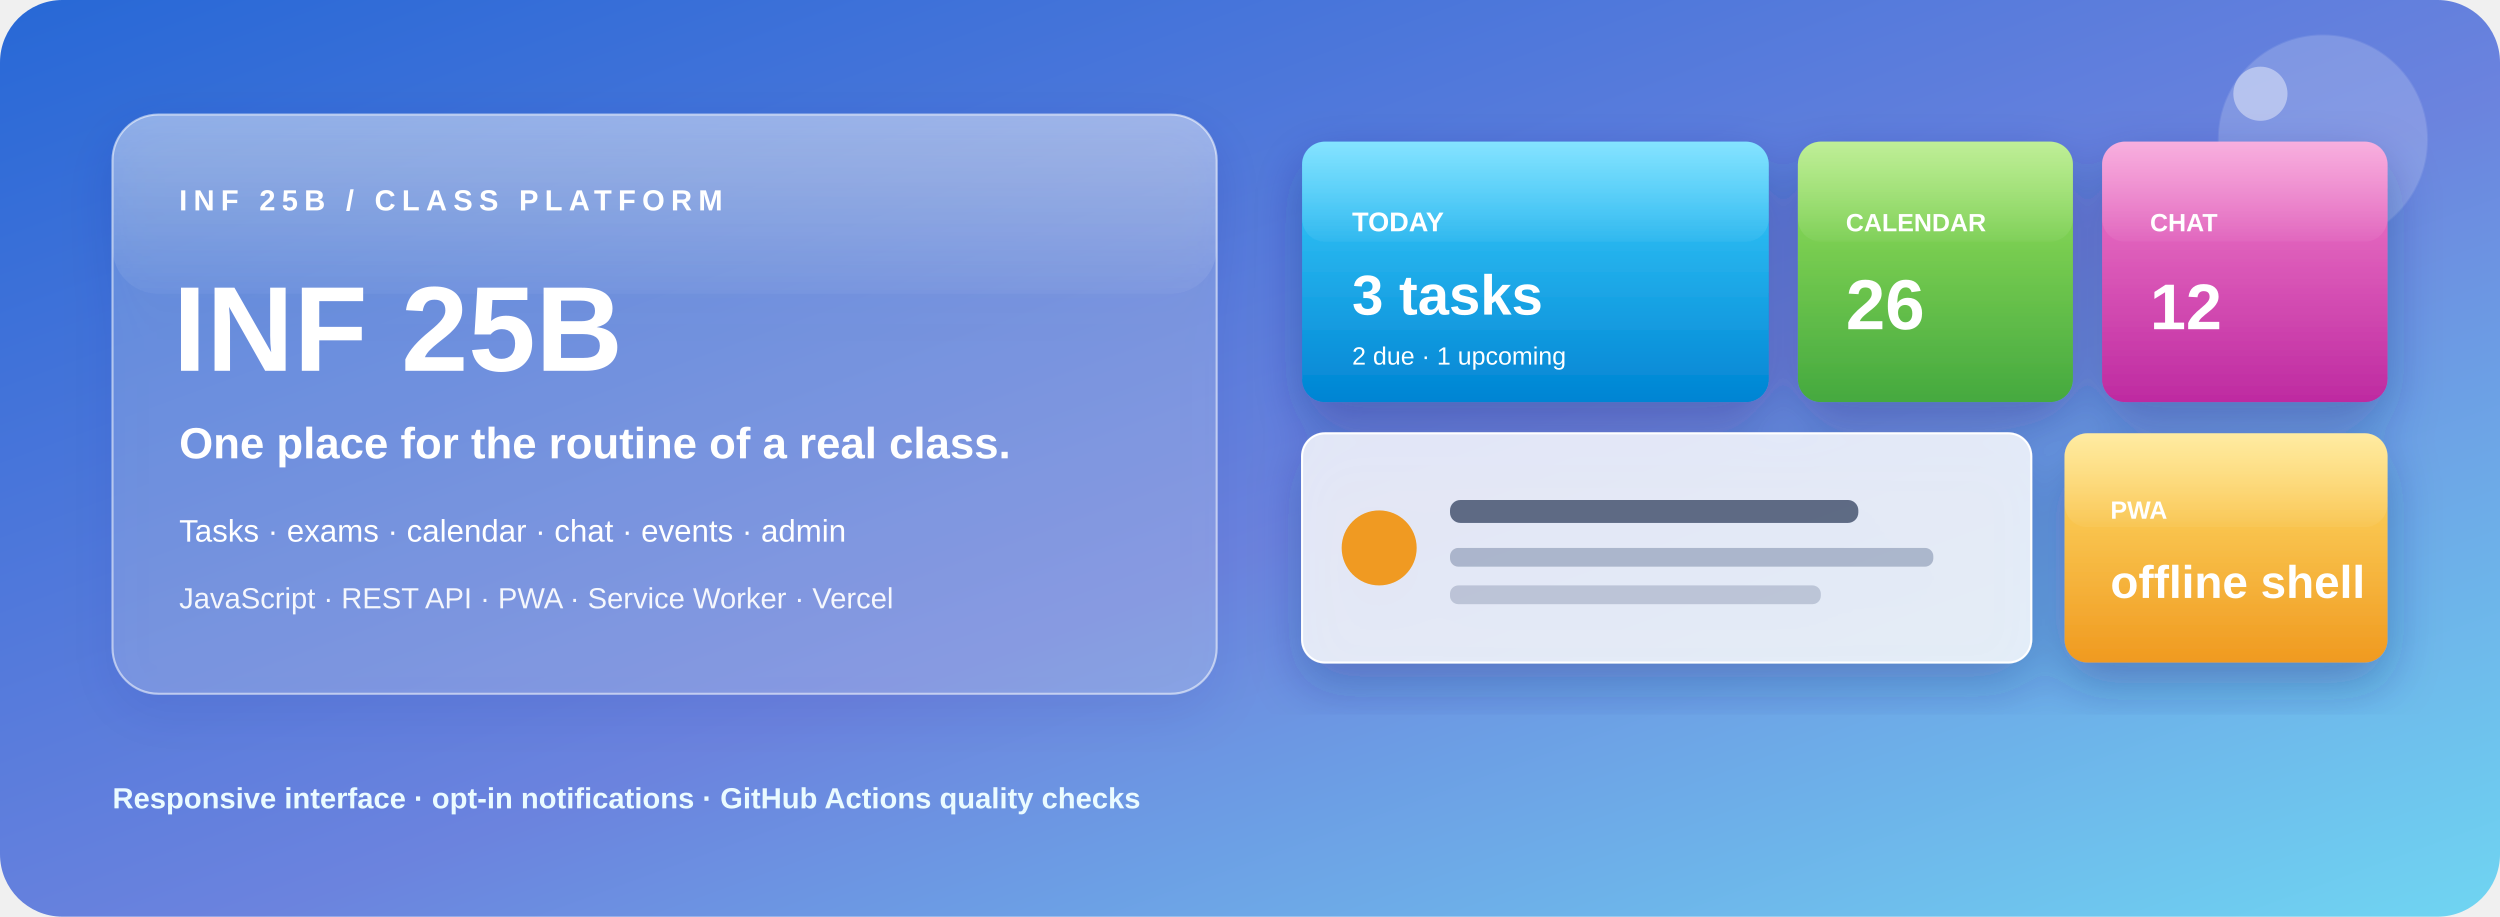
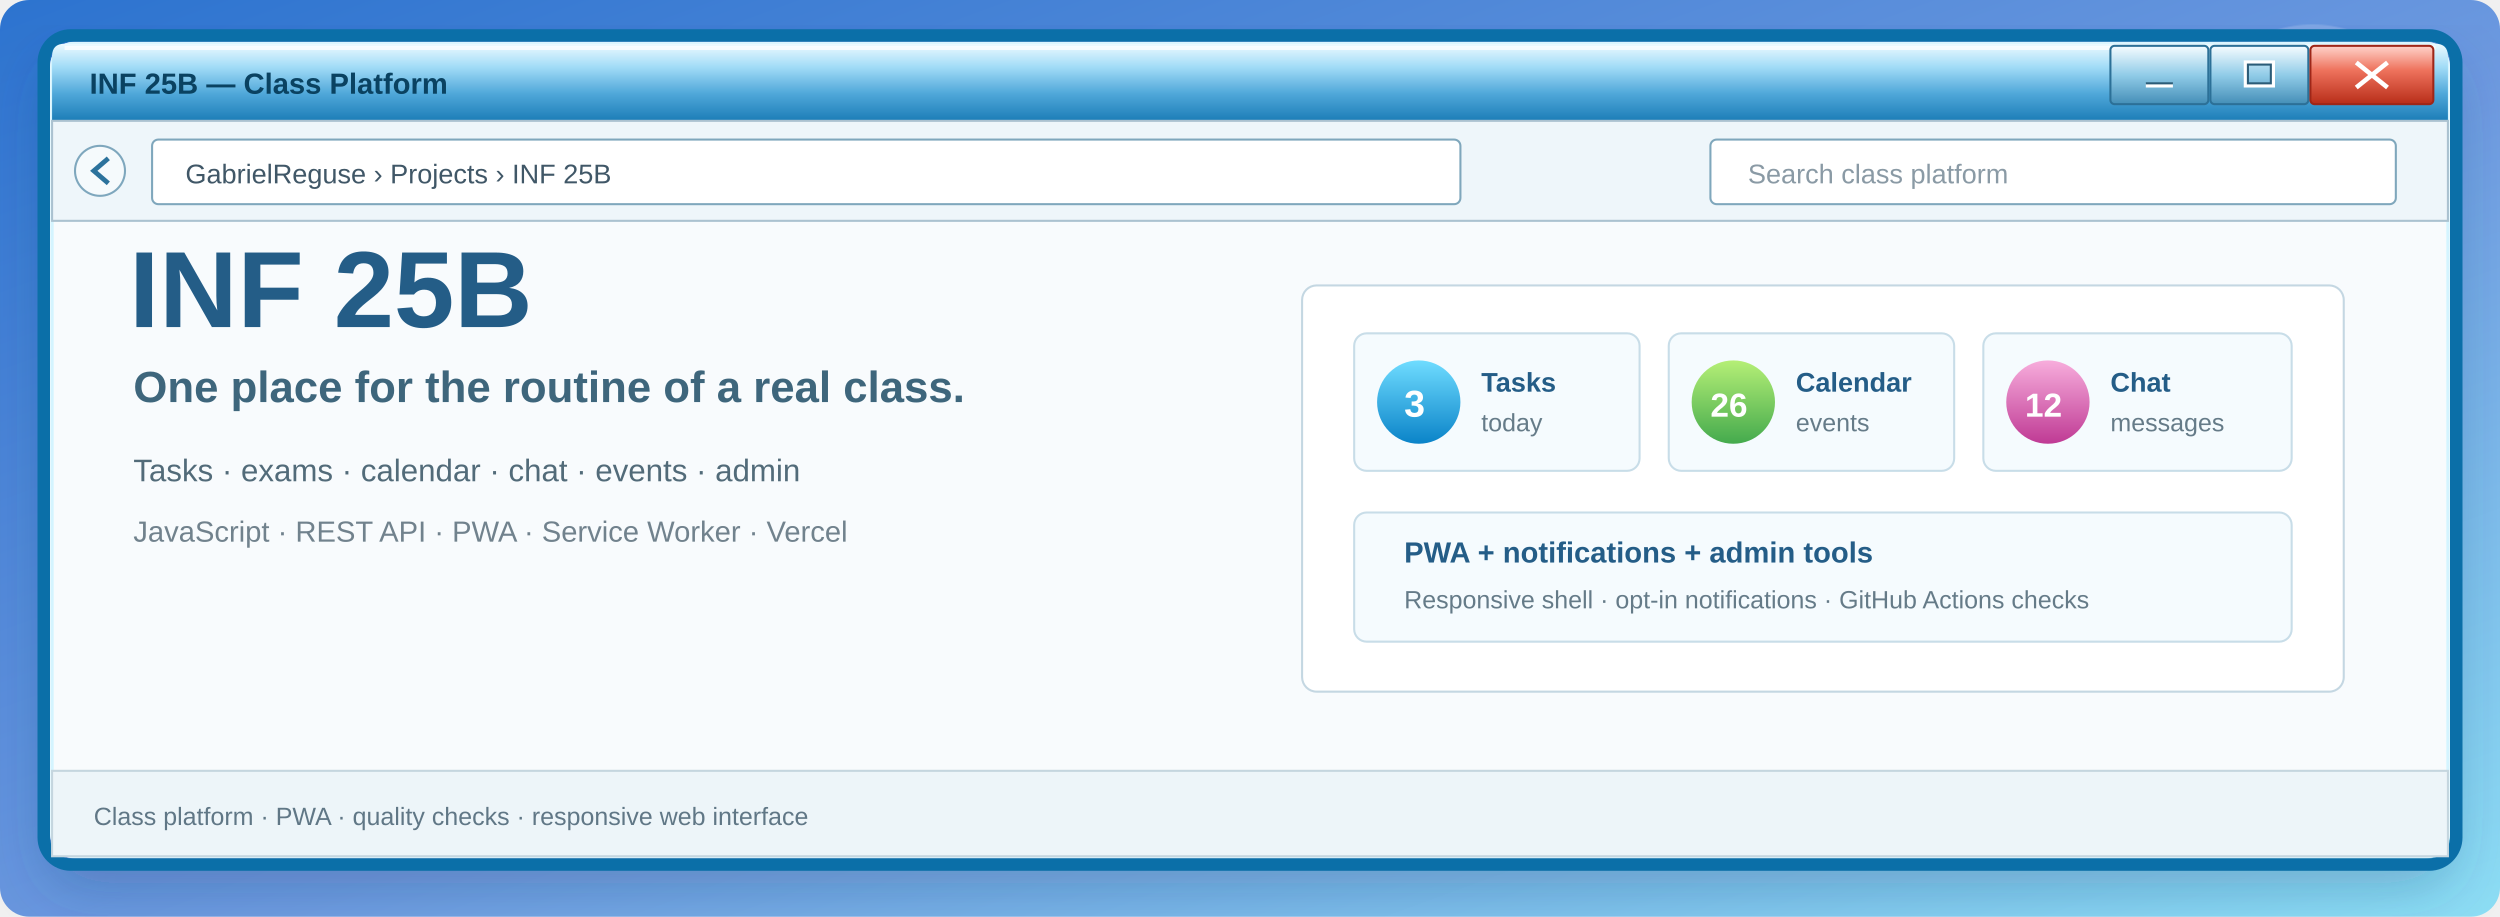
<svg xmlns="http://www.w3.org/2000/svg" viewBox="0 0 1200 440" role="img" aria-labelledby="title desc">
  <defs>
    <linearGradient id="sky" x1="0" y1="0" x2="1" y2="1">
-       <stop stop-color="#2768d6" />
-       <stop offset=".55" stop-color="#6b83de" />
-       <stop offset="1" stop-color="#6fd6f2" />
+       <stop stop-color="#2c73cf" />
+       <stop offset=".55" stop-color="#6e9ae0" />
+       <stop offset="1" stop-color="#8ddff5" />
    </linearGradient>
-     <linearGradient id="glass" x1="0" y1="0" x2="0" y2="1">
-       <stop stop-color="#fff" stop-opacity=".6" />
-       <stop offset="1" stop-color="#fff" stop-opacity=".07" />
+     <linearGradient id="aero" x1="0" y1="0" x2="0" y2="1">
+       <stop stop-color="#edfaff" />
+       <stop offset=".3" stop-color="#a2dcf7" />
+       <stop offset=".65" stop-color="#4fa7d9" />
+       <stop offset="1" stop-color="#1c7db7" />
    </linearGradient>
-     <linearGradient id="cyan" x1="0" y1="0" x2="0" y2="1">
-       <stop stop-color="#3fd3ff" />
-       <stop offset="1" stop-color="#0084d3" />
+     <linearGradient id="btn" x1="0" y1="0" x2="0" y2="1">
+       <stop stop-color="#f6fcff" />
+       <stop offset=".5" stop-color="#91cce8" />
+       <stop offset="1" stop-color="#448eb7" />
+     </linearGradient>
+     <linearGradient id="close" x1="0" y1="0" x2="0" y2="1">
+       <stop stop-color="#ffd3cb" />
+       <stop offset=".42" stop-color="#ee725c" />
+       <stop offset="1" stop-color="#b82d19" />
+     </linearGradient>
+     <linearGradient id="blue" x1="0" y1="0" x2="0" y2="1">
+       <stop stop-color="#6fdcff" />
+       <stop offset="1" stop-color="#0a83c8" />
    </linearGradient>
    <linearGradient id="green" x1="0" y1="0" x2="0" y2="1">
-       <stop stop-color="#9be55d" />
-       <stop offset="1" stop-color="#45a93f" />
+       <stop stop-color="#b5ef76" />
+       <stop offset="1" stop-color="#44aa4d" />
    </linearGradient>
    <linearGradient id="pink" x1="0" y1="0" x2="0" y2="1">
-       <stop stop-color="#f482cc" />
-       <stop offset="1" stop-color="#be2aa1" />
-     </linearGradient>
-     <linearGradient id="orange" x1="0" y1="0" x2="0" y2="1">
-       <stop stop-color="#ffe06d" />
-       <stop offset="1" stop-color="#f09a20" />
+       <stop stop-color="#f7addc" />
+       <stop offset="1" stop-color="#bf3a94" />
    </linearGradient>
    <filter id="s">
-       <feDropShadow dx="0" dy="10" stdDeviation="12" flood-color="#172e77" flood-opacity=".35" />
+       <feDropShadow dx="0" dy="12" stdDeviation="14" flood-color="#203d76" flood-opacity=".3" />
    </filter>
  </defs>
-   <rect width="1200" height="440" rx="30" fill="url(#sky)" />
-   <circle cx="1115" cy="67" r="50" fill="#fff" opacity=".18" stroke="#fff" stroke-opacity=".45" />
-   <circle cx="1085" cy="45" r="13" fill="#fff" opacity=".42" />
+   <rect width="1200" height="440" rx="14" fill="url(#sky)" />
+   <circle cx="1110" cy="70" r="58" fill="#fff" opacity=".18" stroke="#fff" stroke-opacity=".5" />
  <g filter="url(#s)">
-     <rect x="54" y="55" width="530" height="278" rx="22" fill="#fff" fill-opacity=".18" stroke="#fff" stroke-opacity=".55" />
-     <rect x="54" y="55" width="530" height="86" rx="22" fill="url(#glass)" opacity=".55" />
+     <rect x="24" y="20" width="1152" height="392" rx="12" fill="#f8fbfd" />
  </g>
-   <g font-family="Segoe UI,Arial,sans-serif" fill="#fff">
-     <text x="86" y="101" font-size="14" font-weight="800" letter-spacing="3">INF 25B / CLASS PLATFORM</text>
-     <text x="83" y="178" font-size="58" font-weight="700">INF 25B</text>
-     <text x="86" y="220" font-size="21" font-weight="600">One place for the routine of a real class.</text>
-     <text x="86" y="260" font-size="15">Tasks · exams · calendar · chat · events · admin</text>
-     <text x="86" y="292" font-size="14" opacity=".92">JavaScript · REST API · PWA · Service Worker · Vercel</text>
-   </g>
-   <g filter="url(#s)" font-family="Segoe UI,Arial,sans-serif" fill="#fff">
+   <rect x="21" y="17" width="1158" height="398" rx="13" fill="none" stroke="#0b6fa8" stroke-width="6" />
+   <rect x="25" y="21" width="1150" height="390" rx="10" fill="none" stroke="#d4f4ff" stroke-width="1.5" />
+   <path d="M31 21H1169Q1175 21 1175 27V58H25V27Q25 21 31 21Z" fill="url(#aero)" />
+   <path d="M31 23H1169" stroke="#fff" stroke-width="2" opacity=".75" />
+   <text x="43" y="45" font-family="Segoe UI,Arial,sans-serif" font-size="14" font-weight="600" fill="#0a4261">INF 25B — Class Platform</text>
+   <g transform="translate(1013 22)">
    <g>
-       <rect x="625" y="68" width="224" height="125" rx="11" fill="url(#cyan)" />
-       <rect x="625" y="68" width="224" height="48" rx="11" fill="url(#glass)" opacity=".6" />
-       <text x="649" y="111" font-size="13" font-weight="800">TODAY</text>
-       <text x="649" y="151" font-size="27" font-weight="700">3 tasks</text>
-       <text x="649" y="175" font-size="12">2 due · 1 upcoming</text>
+       <rect width="47" height="28" rx="2" fill="url(#btn)" stroke="#2c7097" />
+       <path d="M17 19h13" stroke="#fff" stroke-width="2" />
+       <path d="M17 18h13" stroke="#2b5c78" />
    </g>
-     <g>
-       <rect x="863" y="68" width="132" height="125" rx="11" fill="url(#green)" />
-       <rect x="863" y="68" width="132" height="48" rx="11" fill="url(#glass)" opacity=".6" />
-       <text x="886" y="111" font-size="12" font-weight="800">CALENDAR</text>
-       <text x="886" y="158" font-size="34" font-weight="700">26</text>
+     <g transform="translate(48)">
+       <rect width="47" height="28" rx="2" fill="url(#btn)" stroke="#2c7097" />
+       <rect x="17" y="8" width="13" height="11" fill="none" stroke="#fff" stroke-width="2" />
+       <rect x="18" y="9" width="11" height="9" fill="none" stroke="#2b5c78" />
    </g>
-     <g>
-       <rect x="1009" y="68" width="137" height="125" rx="11" fill="url(#pink)" />
-       <rect x="1009" y="68" width="137" height="48" rx="11" fill="url(#glass)" opacity=".6" />
-       <text x="1032" y="111" font-size="12" font-weight="800">CHAT</text>
-       <text x="1032" y="158" font-size="31" font-weight="700">12</text>
-     </g>
-     <g>
-       <rect x="625" y="208" width="350" height="110" rx="11" fill="#fff" fill-opacity=".8" stroke="#fff" />
-       <circle cx="662" cy="263" r="18" fill="#f09a20" />
-       <rect x="696" y="240" width="196" height="11" rx="5" fill="#465572" opacity=".85" />
-       <rect x="696" y="263" width="232" height="9" rx="4" fill="#71809e" opacity=".48" />
-       <rect x="696" y="281" width="178" height="9" rx="4" fill="#71809e" opacity=".34" />
-     </g>
-     <g>
-       <rect x="991" y="208" width="155" height="110" rx="11" fill="url(#orange)" />
-       <rect x="991" y="208" width="155" height="45" rx="11" fill="url(#glass)" opacity=".6" />
-       <text x="1013" y="249" font-size="12" font-weight="800">PWA</text>
-       <text x="1013" y="287" font-size="22" font-weight="700">offline shell</text>
+     <g transform="translate(96)">
+       <rect width="59" height="28" rx="2" fill="url(#close)" stroke="#9e2618" />
+       <path d="M22 8l15 12M37 8L22 20" stroke="#fff" stroke-width="2.2" />
    </g>
  </g>
-   <text x="54" y="388" fill="#eafbff" font-family="Segoe UI,Arial,sans-serif" font-size="14" font-weight="600">Responsive interface · opt-in notifications · GitHub Actions quality checks</text>
+   <rect x="25" y="58" width="1150" height="48" fill="#eef6fa" stroke="#abc2d0" />
+   <circle cx="48" cy="82" r="12" fill="#f5fafc" stroke="#7ea7bd" />
+   <path d="M52 76l-7 6 7 6" fill="none" stroke="#2b729c" stroke-width="2.3" />
+   <rect x="73" y="67" width="628" height="31" rx="3" fill="#fff" stroke="#7fa7bc" />
+   <text x="89" y="88" font-family="Segoe UI,Arial,sans-serif" font-size="13" fill="#405767">GabrielReguse  ›  Projects  ›  INF 25B</text>
+   <rect x="821" y="67" width="329" height="31" rx="3" fill="#fff" stroke="#7fa7bc" />
+   <text x="839" y="88" font-family="Segoe UI,Arial,sans-serif" font-size="13" fill="#8a9aa5">Search class platform</text>
+   <g font-family="Segoe UI,Arial,sans-serif">
+     <text x="62" y="157" font-size="52" font-weight="700" fill="#245d87">INF 25B</text>
+     <text x="64" y="193" font-size="21" font-weight="600" fill="#3e667c">One place for the routine of a real class.</text>
+     <text x="64" y="231" font-size="15" fill="#526b79">Tasks · exams · calendar · chat · events · admin</text>
+     <text x="64" y="260" font-size="14" fill="#71828d">JavaScript · REST API · PWA · Service Worker · Vercel</text>
+   </g>
+   <g font-family="Segoe UI,Arial,sans-serif">
+     <rect x="625" y="137" width="500" height="195" rx="7" fill="#fff" stroke="#c4d7e2" />
+     <g transform="translate(650 160)">
+       <rect width="137" height="66" rx="6" fill="#f5fbfe" stroke="#c8dde8" />
+       <circle cx="31" cy="33" r="20" fill="url(#blue)" />
+       <text x="24" y="40" fill="#fff" font-size="18" font-weight="700">3</text>
+       <text x="61" y="28" font-size="13" font-weight="600" fill="#245d87">Tasks</text>
+       <text x="61" y="47" font-size="12" fill="#657b88">today</text>
+     </g>
+     <g transform="translate(801 160)">
+       <rect width="137" height="66" rx="6" fill="#f5fbfe" stroke="#c8dde8" />
+       <circle cx="31" cy="33" r="20" fill="url(#green)" />
+       <text x="20" y="40" fill="#fff" font-size="16" font-weight="700">26</text>
+       <text x="61" y="28" font-size="13" font-weight="600" fill="#245d87">Calendar</text>
+       <text x="61" y="47" font-size="12" fill="#657b88">events</text>
+     </g>
+     <g transform="translate(952 160)">
+       <rect width="148" height="66" rx="6" fill="#f5fbfe" stroke="#c8dde8" />
+       <circle cx="31" cy="33" r="20" fill="url(#pink)" />
+       <text x="20" y="40" fill="#fff" font-size="16" font-weight="700">12</text>
+       <text x="61" y="28" font-size="13" font-weight="600" fill="#245d87">Chat</text>
+       <text x="61" y="47" font-size="12" fill="#657b88">messages</text>
+     </g>
+     <rect x="650" y="246" width="450" height="62" rx="6" fill="#f5fbfe" stroke="#c8dde8" />
+     <text x="674" y="270" font-size="14" font-weight="600" fill="#245d87">PWA + notifications + admin tools</text>
+     <text x="674" y="292" font-size="12" fill="#657b88">Responsive shell · opt-in notifications · GitHub Actions checks</text>
+   </g>
+   <rect x="25" y="370" width="1150" height="41" fill="#edf5f9" stroke="#c5d6df" />
+   <text x="45" y="396" font-family="Segoe UI,Arial,sans-serif" font-size="12" fill="#607786">Class platform · PWA · quality checks · responsive web interface</text>
</svg>
